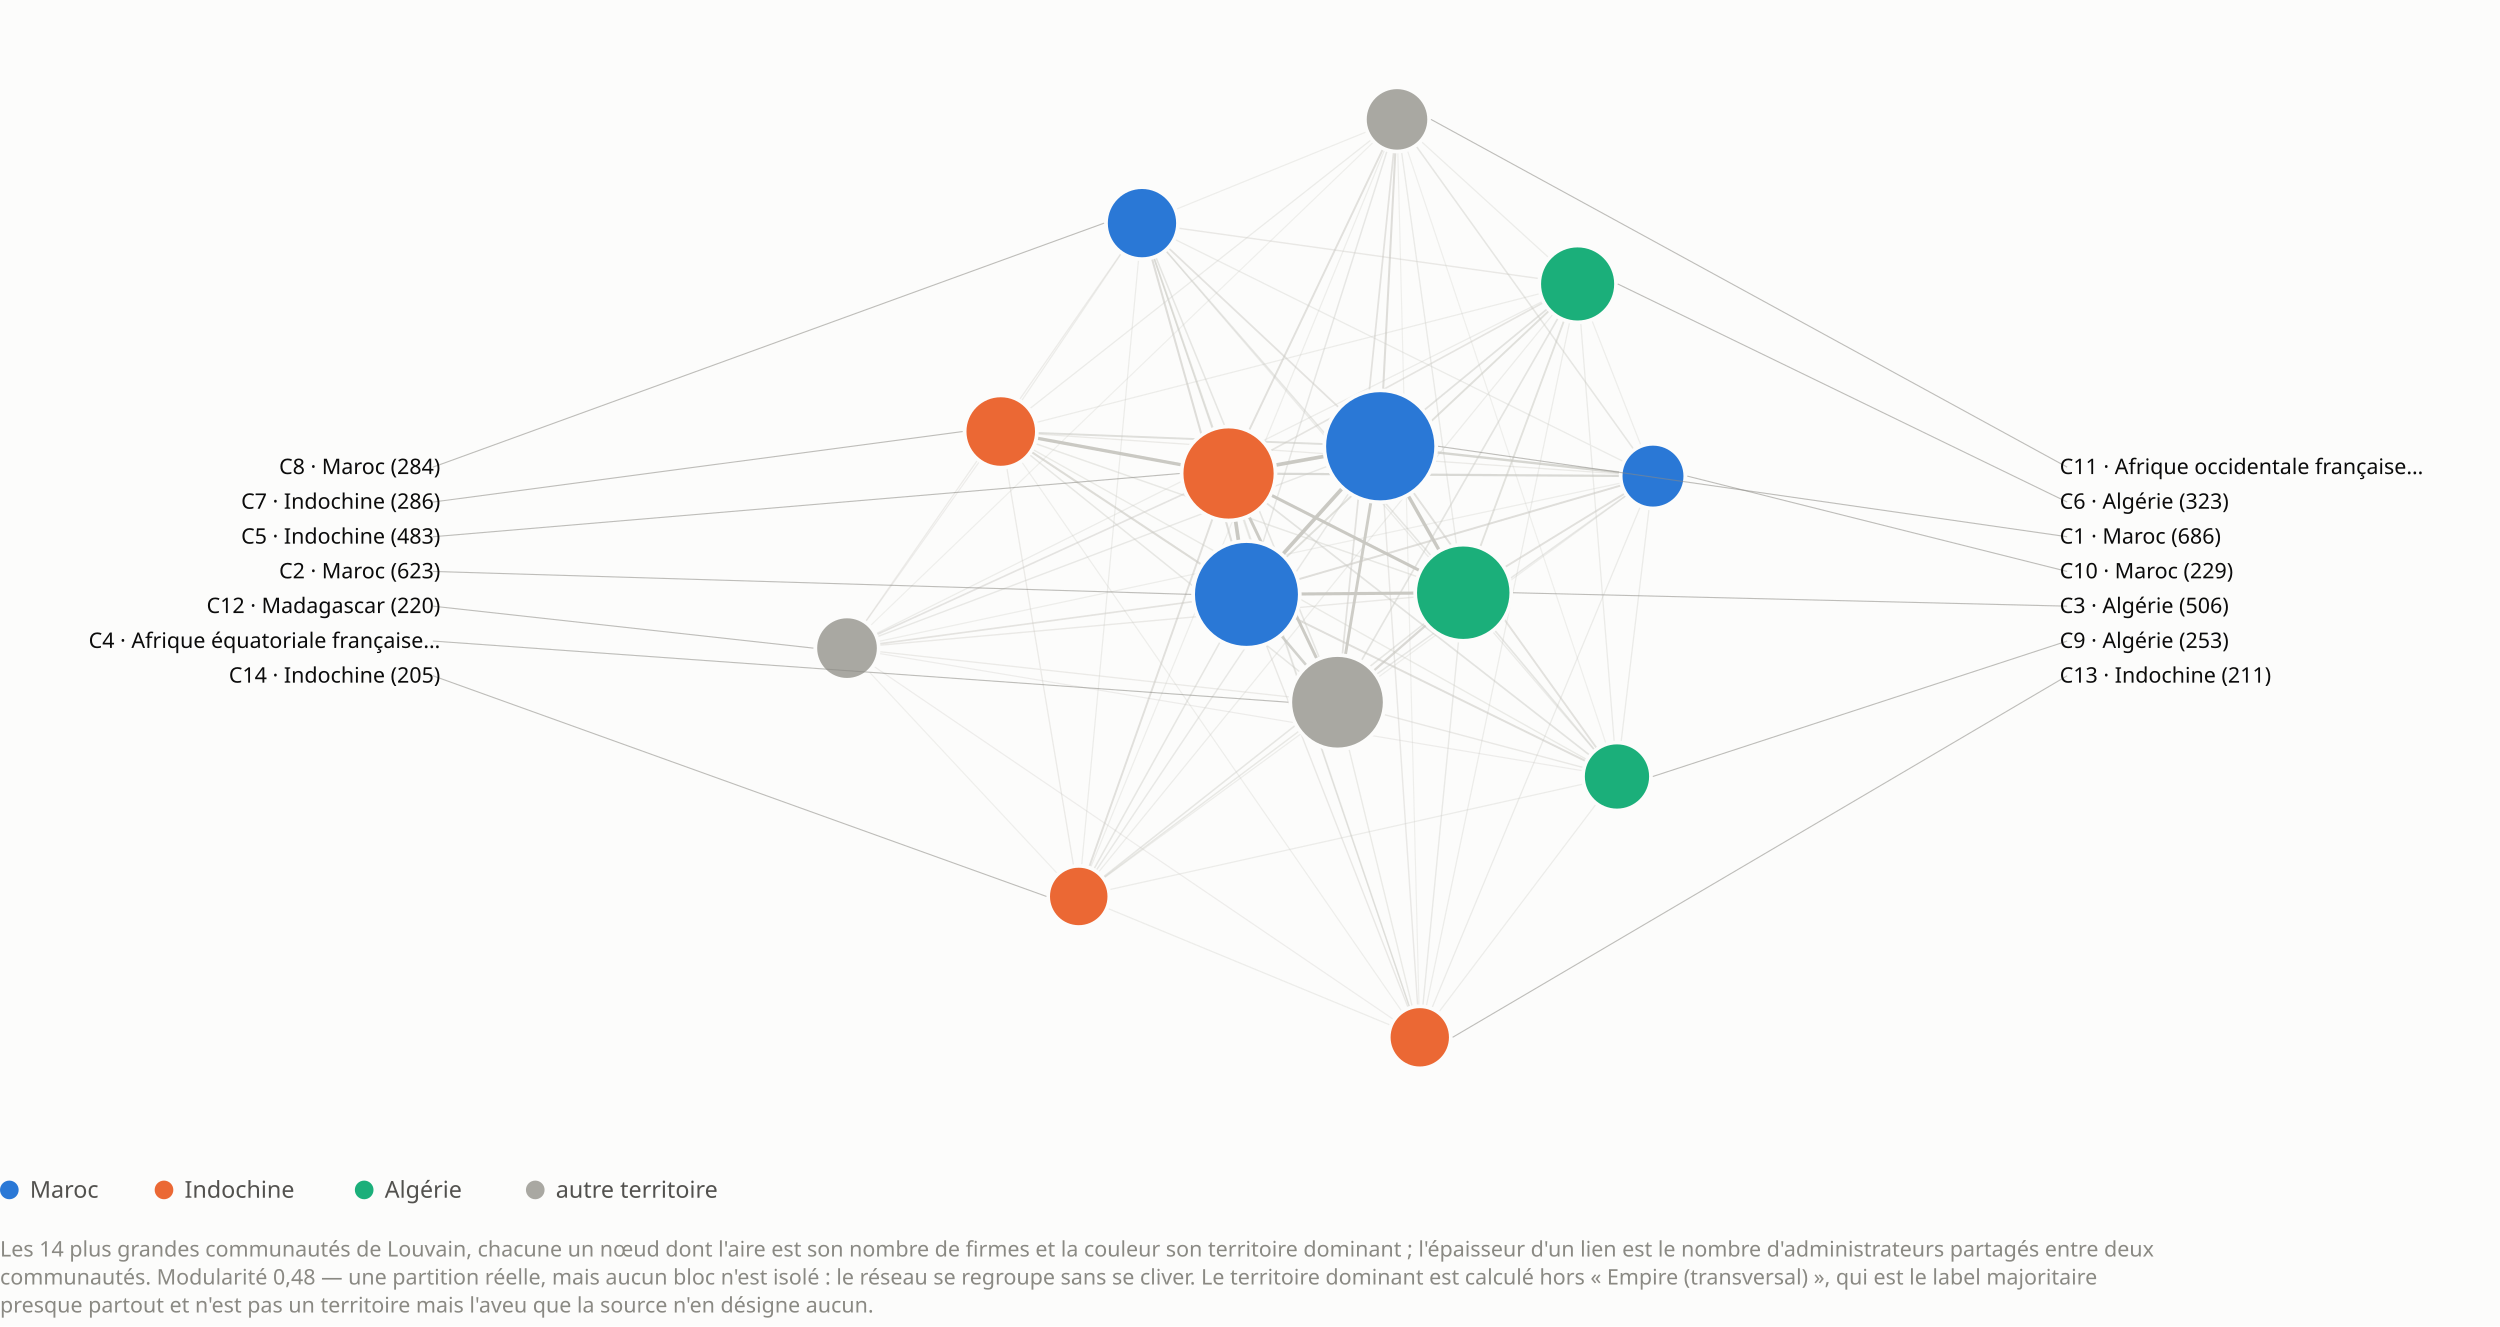
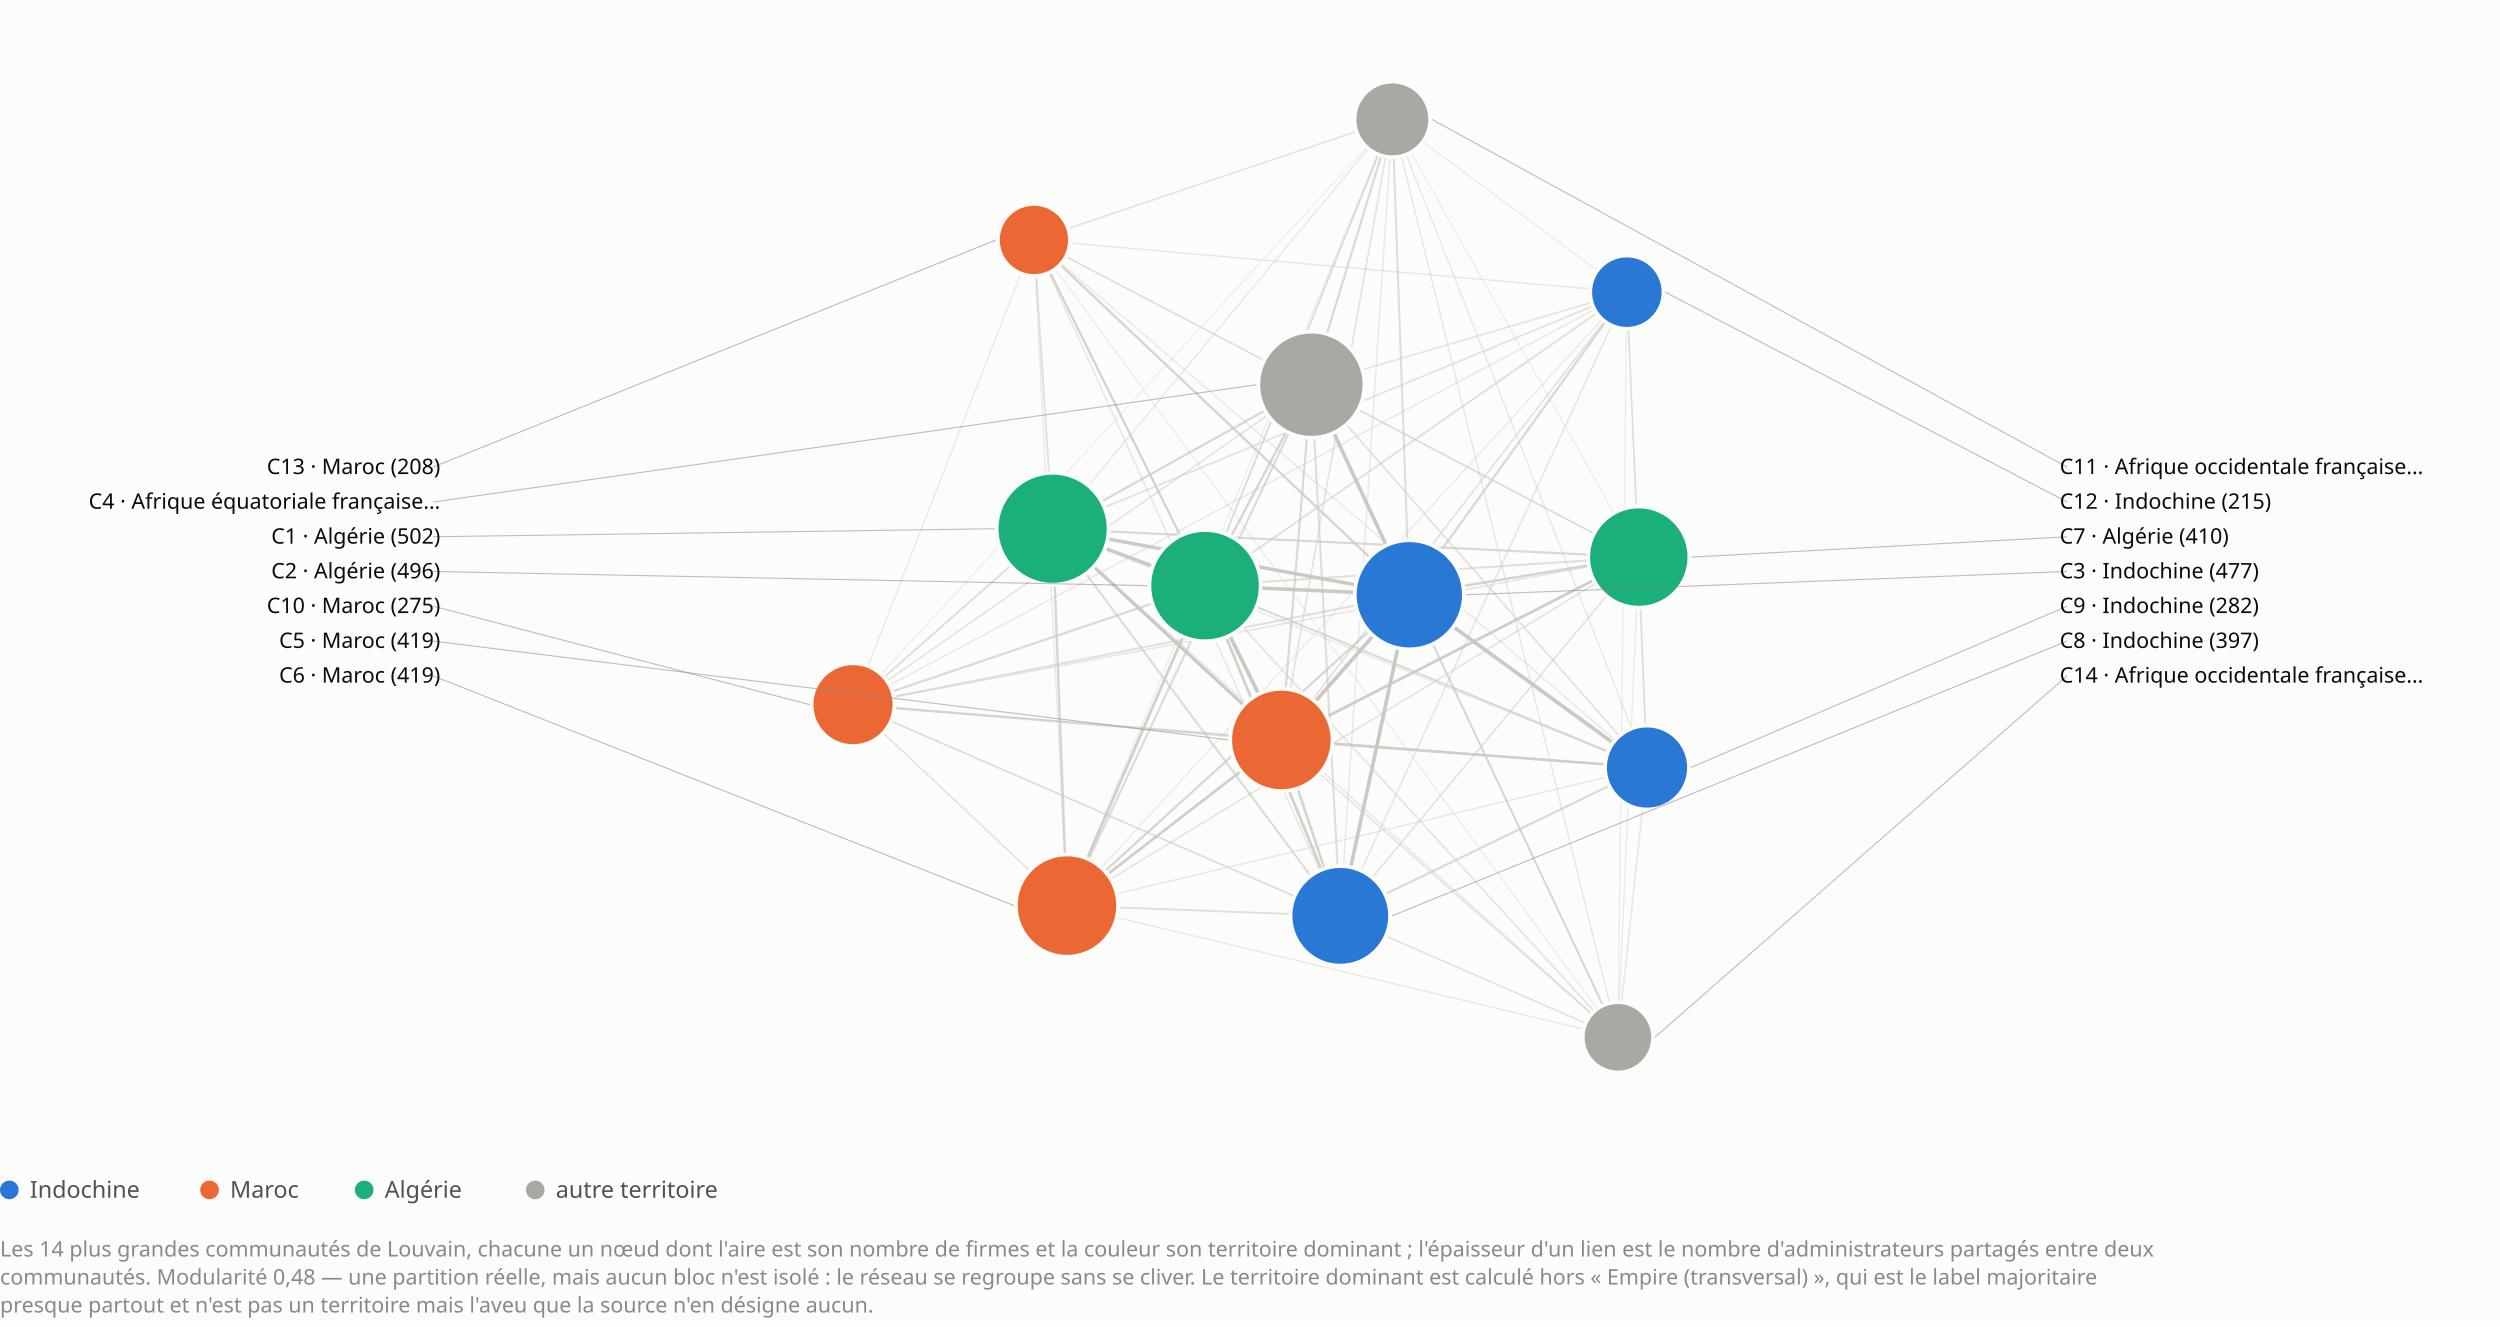
<svg xmlns="http://www.w3.org/2000/svg" viewBox="0 0 1340 711" width="1340" height="711" role="img" aria-label="Ossature entre communautés">
  <rect width="1340" height="711" fill="#fcfcfb" />
  <g stroke="#c9c8c2" fill="none">
-     <path d="M739.8 239.2L668.1 318.6M668.1 318.6L658.5 253.8" stroke-width="2.00" stroke-opacity="0.992" />
-     <path d="M739.8 239.2L784.3 317.7" stroke-width="1.83" stroke-opacity="0.992" />
-     <path d="M739.8 239.2L716.9 376.4" stroke-width="1.56" stroke-opacity="0.917" />
-     <path d="M739.8 239.2L658.5 253.8" stroke-width="1.97" stroke-opacity="0.992" />
-     <path d="M739.8 239.2L845.6 152.2" stroke-width="0.95" stroke-opacity="0.494" />
-     <path d="M739.8 239.2L536.4 231.3" stroke-width="1.04" stroke-opacity="0.555" />
-     <path d="M739.8 239.2L612.1 119.6" stroke-width="0.95" stroke-opacity="0.496" />
-     <path d="M739.8 239.2L866.7 416.2" stroke-width="1.00" stroke-opacity="0.531" />
-     <path d="M739.8 239.2L886.0 255.2" stroke-width="1.29" stroke-opacity="0.728" />
-     <path d="M739.8 239.2L748.8 64.0M668.1 318.6L612.1 119.6" stroke-width="1.09" stroke-opacity="0.592" />
-     <path d="M739.8 239.2L454.0 347.4" stroke-width="0.77" stroke-opacity="0.375" />
-     <path d="M739.8 239.2L761.0 556.0" stroke-width="0.78" stroke-opacity="0.378" />
-     <path d="M739.8 239.2L578.2 480.5" stroke-width="0.79" stroke-opacity="0.386" />
-     <path d="M668.1 318.6L784.3 317.7" stroke-width="1.67" stroke-opacity="0.992" />
-     <path d="M668.1 318.6L716.9 376.4" stroke-width="1.41" stroke-opacity="0.812" />
-     <path d="M668.1 318.6L845.6 152.2" stroke-width="1.02" stroke-opacity="0.544" />
-     <path d="M668.1 318.6L536.4 231.3" stroke-width="1.13" stroke-opacity="0.620" />
-     <path d="M668.1 318.6L866.7 416.2" stroke-width="1.05" stroke-opacity="0.566" />
-     <path d="M668.1 318.6L886.0 255.2" stroke-width="1.05" stroke-opacity="0.567" />
-     <path d="M668.1 318.6L748.8 64.0" stroke-width="0.80" stroke-opacity="0.391" />
-     <path d="M668.1 318.6L454.0 347.4" stroke-width="0.90" stroke-opacity="0.461" />
-     <path d="M668.1 318.6L761.0 556.0M716.9 376.4L866.7 416.2" stroke-width="0.76" stroke-opacity="0.368" />
-     <path d="M668.1 318.6L578.2 480.5" stroke-width="0.84" stroke-opacity="0.421" />
-     <path d="M784.3 317.7L716.9 376.4" stroke-width="1.22" stroke-opacity="0.681" />
-     <path d="M784.3 317.7L658.5 253.8" stroke-width="1.64" stroke-opacity="0.970" />
-     <path d="M784.3 317.7L845.6 152.2" stroke-width="0.99" stroke-opacity="0.523" />
-     <path d="M784.3 317.7L536.4 231.3" stroke-width="0.80" stroke-opacity="0.394" />
-     <path d="M784.3 317.7L612.1 119.6" stroke-width="0.85" stroke-opacity="0.429" />
-     <path d="M784.3 317.7L866.7 416.2" stroke-width="0.88" stroke-opacity="0.449" />
-     <path d="M784.3 317.7L886.0 255.2" stroke-width="1.01" stroke-opacity="0.537" />
-     <path d="M784.3 317.7L748.8 64.0" stroke-width="0.74" stroke-opacity="0.350" />
-     <path d="M784.3 317.7L454.0 347.4" stroke-width="0.76" stroke-opacity="0.367" />
-     <path d="M784.3 317.7L761.0 556.0" stroke-width="0.76" stroke-opacity="0.365" />
-     <path d="M784.3 317.7L578.2 480.5" stroke-width="0.84" stroke-opacity="0.420" />
-     <path d="M716.9 376.4L658.5 253.8" stroke-width="1.59" stroke-opacity="0.938" />
-     <path d="M716.9 376.4L845.6 152.2" stroke-width="0.90" stroke-opacity="0.464" />
-     <path d="M716.9 376.4L536.4 231.3" stroke-width="0.81" stroke-opacity="0.400" />
-     <path d="M716.9 376.4L612.1 119.6" stroke-width="0.84" stroke-opacity="0.419" />
-     <path d="M716.9 376.4L886.0 255.2" stroke-width="0.82" stroke-opacity="0.406" />
-     <path d="M716.9 376.4L748.8 64.0" stroke-width="0.94" stroke-opacity="0.487" />
-     <path d="M716.9 376.4L454.0 347.4M536.4 231.3L886.0 255.2M536.4 231.3L578.2 480.5" stroke-width="0.71" stroke-opacity="0.333" />
-     <path d="M716.9 376.4L761.0 556.0" stroke-width="0.74" stroke-opacity="0.354" />
-     <path d="M716.9 376.4L578.2 480.5" stroke-width="0.78" stroke-opacity="0.379" />
-     <path d="M658.5 253.8L845.6 152.2" stroke-width="0.89" stroke-opacity="0.456" />
-     <path d="M658.5 253.8L536.4 231.3" stroke-width="1.77" stroke-opacity="0.992" />
-     <path d="M658.5 253.8L612.1 119.6" stroke-width="1.00" stroke-opacity="0.528" />
-     <path d="M658.5 253.8L866.7 416.2" stroke-width="0.92" stroke-opacity="0.475" />
-     <path d="M658.5 253.8L886.0 255.2" stroke-width="1.21" stroke-opacity="0.678" />
-     <path d="M658.5 253.8L748.8 64.0" stroke-width="1.02" stroke-opacity="0.541" />
-     <path d="M658.5 253.8L454.0 347.4" stroke-width="0.90" stroke-opacity="0.463" />
-     <path d="M658.5 253.8L761.0 556.0" stroke-width="0.80" stroke-opacity="0.390" />
-     <path d="M658.5 253.8L578.2 480.5" stroke-width="1.02" stroke-opacity="0.542" />
-     <path d="M845.6 152.2L536.4 231.3M845.6 152.2L578.2 480.5" stroke-width="0.67" stroke-opacity="0.307" />
-     <path d="M845.6 152.2L612.1 119.6" stroke-width="0.77" stroke-opacity="0.372" />
-     <path d="M845.6 152.2L866.7 416.2M612.1 119.6L886.0 255.2" stroke-width="0.71" stroke-opacity="0.335" />
-     <path d="M845.6 152.2L886.0 255.2M748.8 64.0L578.2 480.5" stroke-width="0.66" stroke-opacity="0.294" />
-     <path d="M845.6 152.2L748.8 64.0M845.6 152.2L454.0 347.4" stroke-width="0.69" stroke-opacity="0.319" />
-     <path d="M845.6 152.2L761.0 556.0" stroke-width="0.67" stroke-opacity="0.301" />
-     <path d="M536.4 231.3L612.1 119.6" stroke-width="0.68" stroke-opacity="0.314" />
-     <path d="M536.4 231.3L866.7 416.2" stroke-width="0.75" stroke-opacity="0.359" />
-     <path d="M536.4 231.3L748.8 64.0M612.1 119.6L761.0 556.0" stroke-width="0.69" stroke-opacity="0.317" />
-     <path d="M536.4 231.3L454.0 347.4M866.7 416.2L454.0 347.4M454.0 347.4L761.0 556.0" stroke-width="0.65" stroke-opacity="0.293" />
-     <path d="M536.4 231.3L761.0 556.0" stroke-width="0.64" stroke-opacity="0.287" />
-     <path d="M612.1 119.6L866.7 416.2" stroke-width="0.70" stroke-opacity="0.326" />
-     <path d="M612.1 119.6L748.8 64.0" stroke-width="0.66" stroke-opacity="0.299" />
-     <path d="M612.1 119.6L454.0 347.4" stroke-width="0.69" stroke-opacity="0.318" />
-     <path d="M612.1 119.6L578.2 480.5" stroke-width="0.66" stroke-opacity="0.297" />
-     <path d="M866.7 416.2L886.0 255.2" stroke-width="0.71" stroke-opacity="0.329" />
-     <path d="M866.7 416.2L748.8 64.0" stroke-width="0.64" stroke-opacity="0.284" />
-     <path d="M866.7 416.2L761.0 556.0" stroke-width="0.67" stroke-opacity="0.306" />
-     <path d="M866.7 416.2L578.2 480.5" stroke-width="0.69" stroke-opacity="0.320" />
-     <path d="M886.0 255.2L748.8 64.0" stroke-width="0.84" stroke-opacity="0.424" />
-     <path d="M886.0 255.2L454.0 347.4M886.0 255.2L578.2 480.5" stroke-width="0.66" stroke-opacity="0.295" />
-     <path d="M886.0 255.2L761.0 556.0" stroke-width="0.69" stroke-opacity="0.321" />
-     <path d="M748.8 64.0L454.0 347.4M454.0 347.4L578.2 480.5" stroke-width="0.63" stroke-opacity="0.279" />
-     <path d="M748.8 64.0L761.0 556.0" stroke-width="0.63" stroke-opacity="0.280" />
-     <path d="M761.0 556.0L578.2 480.5" stroke-width="0.67" stroke-opacity="0.302" />
+     <path d="M564.2 283.4L645.9 313.9" stroke-width="1.84" stroke-opacity="0.992" />
+     <path d="M564.2 283.4L755.4 318.8" stroke-width="1.85" stroke-opacity="0.992" />
+     <path d="M564.2 283.4L702.9 206.2" stroke-width="1.23" stroke-opacity="0.687" />
+     <path d="M564.2 283.4L686.8 396.6" stroke-width="1.71" stroke-opacity="0.992" />
+     <path d="M564.2 283.4L571.9 485.4" stroke-width="1.29" stroke-opacity="0.732" />
+     <path d="M564.2 283.4L878.4 298.6" stroke-width="1.21" stroke-opacity="0.673" />
+     <path d="M564.2 283.4L718.4 490.9" stroke-width="1.13" stroke-opacity="0.618" />
+     <path d="M564.2 283.4L882.8 411.4" stroke-width="0.77" stroke-opacity="0.371" />
+     <path d="M564.2 283.4L457.2 377.7" stroke-width="1.06" stroke-opacity="0.574" />
+     <path d="M564.2 283.4L746.3 64.0" stroke-width="0.80" stroke-opacity="0.391" />
+     <path d="M564.2 283.4L872.0 156.6" stroke-width="0.97" stroke-opacity="0.511" />
+     <path d="M564.2 283.4L554.2 128.6" stroke-width="1.01" stroke-opacity="0.536" />
+     <path d="M564.2 283.4L867.2 556.0M571.9 485.4L882.8 411.4" stroke-width="0.81" stroke-opacity="0.402" />
+     <path d="M645.9 313.9L755.4 318.8" stroke-width="1.91" stroke-opacity="0.992" />
+     <path d="M645.9 313.9L702.9 206.2" stroke-width="1.30" stroke-opacity="0.736" />
+     <path d="M645.9 313.9L686.8 396.6M755.4 318.8L686.8 396.6M755.4 318.8L882.8 411.4" stroke-width="2.00" stroke-opacity="0.992" />
+     <path d="M645.9 313.9L571.9 485.4M686.8 396.6L571.9 485.4" stroke-width="1.48" stroke-opacity="0.861" />
+     <path d="M645.9 313.9L878.4 298.6" stroke-width="1.06" stroke-opacity="0.573" />
+     <path d="M645.9 313.9L718.4 490.9" stroke-width="1.47" stroke-opacity="0.851" />
+     <path d="M645.9 313.9L882.8 411.4" stroke-width="1.17" stroke-opacity="0.645" />
+     <path d="M645.9 313.9L457.2 377.7M702.9 206.2L686.8 396.6" stroke-width="1.19" stroke-opacity="0.662" />
+     <path d="M645.9 313.9L746.3 64.0" stroke-width="1.10" stroke-opacity="0.597" />
+     <path d="M645.9 313.9L872.0 156.6M755.4 318.8L867.2 556.0" stroke-width="1.03" stroke-opacity="0.553" />
+     <path d="M645.9 313.9L554.2 128.6" stroke-width="1.16" stroke-opacity="0.640" />
+     <path d="M645.9 313.9L867.2 556.0" stroke-width="0.91" stroke-opacity="0.467" />
+     <path d="M755.4 318.8L702.9 206.2" stroke-width="1.97" stroke-opacity="0.992" />
+     <path d="M755.4 318.8L571.9 485.4" stroke-width="1.24" stroke-opacity="0.696" />
+     <path d="M755.4 318.8L878.4 298.6" stroke-width="1.35" stroke-opacity="0.768" />
+     <path d="M755.4 318.8L718.4 490.9" stroke-width="1.95" stroke-opacity="0.992" />
+     <path d="M755.4 318.8L457.2 377.7" stroke-width="1.04" stroke-opacity="0.560" />
+     <path d="M755.4 318.8L746.3 64.0" stroke-width="1.09" stroke-opacity="0.590" />
+     <path d="M755.4 318.8L872.0 156.6" stroke-width="1.24" stroke-opacity="0.695" />
+     <path d="M755.4 318.8L554.2 128.6" stroke-width="1.30" stroke-opacity="0.738" />
+     <path d="M702.9 206.2L571.9 485.4" stroke-width="1.17" stroke-opacity="0.648" />
+     <path d="M702.9 206.2L878.4 298.6" stroke-width="0.90" stroke-opacity="0.462" />
+     <path d="M702.9 206.2L718.4 490.9" stroke-width="1.10" stroke-opacity="0.601" />
+     <path d="M702.9 206.2L882.8 411.4" stroke-width="0.97" stroke-opacity="0.507" />
+     <path d="M702.9 206.2L457.2 377.7M686.8 396.6L746.3 64.0" stroke-width="0.91" stroke-opacity="0.471" />
+     <path d="M702.9 206.2L746.3 64.0" stroke-width="1.19" stroke-opacity="0.663" />
+     <path d="M702.9 206.2L872.0 156.6" stroke-width="0.90" stroke-opacity="0.459" />
+     <path d="M702.9 206.2L554.2 128.6" stroke-width="0.81" stroke-opacity="0.398" />
+     <path d="M702.9 206.2L867.2 556.0" stroke-width="0.88" stroke-opacity="0.446" />
+     <path d="M686.8 396.6L878.4 298.6" stroke-width="1.51" stroke-opacity="0.879" />
+     <path d="M686.8 396.6L718.4 490.9" stroke-width="1.36" stroke-opacity="0.774" />
+     <path d="M686.8 396.6L882.8 411.4" stroke-width="1.45" stroke-opacity="0.836" />
+     <path d="M686.8 396.6L457.2 377.7" stroke-width="1.25" stroke-opacity="0.702" />
+     <path d="M686.8 396.6L872.0 156.6" stroke-width="0.95" stroke-opacity="0.499" />
+     <path d="M686.8 396.6L554.2 128.6" stroke-width="1.01" stroke-opacity="0.535" />
+     <path d="M686.8 396.6L867.2 556.0" stroke-width="0.89" stroke-opacity="0.457" />
+     <path d="M571.9 485.4L878.4 298.6" stroke-width="0.91" stroke-opacity="0.470" />
+     <path d="M571.9 485.4L718.4 490.9" stroke-width="1.02" stroke-opacity="0.545" />
+     <path d="M571.9 485.4L457.2 377.7" stroke-width="0.90" stroke-opacity="0.465" />
+     <path d="M571.9 485.4L746.3 64.0" stroke-width="0.69" stroke-opacity="0.319" />
+     <path d="M571.9 485.4L872.0 156.6" stroke-width="0.77" stroke-opacity="0.370" />
+     <path d="M571.9 485.4L554.2 128.6M878.4 298.6L554.2 128.6" stroke-width="0.75" stroke-opacity="0.360" />
+     <path d="M571.9 485.4L867.2 556.0M878.4 298.6L872.0 156.6" stroke-width="0.77" stroke-opacity="0.372" />
+     <path d="M878.4 298.6L718.4 490.9" stroke-width="0.92" stroke-opacity="0.473" />
+     <path d="M878.4 298.6L882.8 411.4" stroke-width="0.81" stroke-opacity="0.401" />
+     <path d="M878.4 298.6L457.2 377.7" stroke-width="0.86" stroke-opacity="0.432" />
+     <path d="M878.4 298.6L746.3 64.0" stroke-width="0.69" stroke-opacity="0.321" />
+     <path d="M878.4 298.6L867.2 556.0" stroke-width="0.74" stroke-opacity="0.354" />
+     <path d="M718.4 490.9L882.8 411.4" stroke-width="1.20" stroke-opacity="0.664" />
+     <path d="M718.4 490.9L457.2 377.7" stroke-width="0.92" stroke-opacity="0.472" />
+     <path d="M718.4 490.9L746.3 64.0M882.8 411.4L554.2 128.6" stroke-width="0.80" stroke-opacity="0.394" />
+     <path d="M718.4 490.9L872.0 156.6" stroke-width="0.85" stroke-opacity="0.430" />
+     <path d="M718.4 490.9L554.2 128.6" stroke-width="0.84" stroke-opacity="0.420" />
+     <path d="M718.4 490.9L867.2 556.0" stroke-width="0.78" stroke-opacity="0.378" />
+     <path d="M882.8 411.4L457.2 377.7" stroke-width="0.73" stroke-opacity="0.344" />
+     <path d="M882.8 411.4L746.3 64.0M872.0 156.6L554.2 128.6" stroke-width="0.80" stroke-opacity="0.393" />
+     <path d="M882.8 411.4L872.0 156.6M457.2 377.7L872.0 156.6M746.3 64.0L867.2 556.0" stroke-width="0.80" stroke-opacity="0.392" />
+     <path d="M882.8 411.4L867.2 556.0" stroke-width="0.84" stroke-opacity="0.422" />
+     <path d="M457.2 377.7L746.3 64.0" stroke-width="0.65" stroke-opacity="0.292" />
+     <path d="M457.2 377.7L554.2 128.6" stroke-width="0.77" stroke-opacity="0.373" />
+     <path d="M457.2 377.7L867.2 556.0" stroke-width="0.67" stroke-opacity="0.307" />
+     <path d="M746.3 64.0L872.0 156.6" stroke-width="0.73" stroke-opacity="0.343" />
+     <path d="M746.3 64.0L554.2 128.6" stroke-width="0.96" stroke-opacity="0.501" />
+     <path d="M872.0 156.6L867.2 556.0" stroke-width="0.70" stroke-opacity="0.322" />
+     <path d="M554.2 128.6L867.2 556.0" stroke-width="0.70" stroke-opacity="0.323" />
  </g>
  <g>
-     <circle class="nd" data-id="C1" cx="739.8" cy="239.2" r="30.00" fill="#2a78d6" stroke="#fcfcfb" stroke-width="2" />
-     <circle class="nd" data-id="C2" cx="668.1" cy="318.6" r="28.59" fill="#2a78d6" stroke="#fcfcfb" stroke-width="2" />
-     <circle class="nd" data-id="C3" cx="784.3" cy="317.7" r="25.77" fill="#1baf7a" stroke="#fcfcfb" stroke-width="2" />
-     <circle class="nd" data-id="C4" cx="716.9" cy="376.4" r="25.30" fill="#a9a8a2" stroke="#fcfcfb" stroke-width="2" />
-     <circle class="nd" data-id="C5" cx="658.5" cy="253.8" r="25.17" fill="#eb6834" stroke="#fcfcfb" stroke-width="2" />
-     <circle class="nd" data-id="C6" cx="845.6" cy="152.2" r="20.59" fill="#1baf7a" stroke="#fcfcfb" stroke-width="2" />
-     <circle class="nd" data-id="C7" cx="536.4" cy="231.3" r="19.37" fill="#eb6834" stroke="#fcfcfb" stroke-width="2" />
-     <circle class="nd" data-id="C8" cx="612.1" cy="119.6" r="19.30" fill="#2a78d6" stroke="#fcfcfb" stroke-width="2" />
-     <circle class="nd" data-id="C9" cx="866.7" cy="416.2" r="18.22" fill="#1baf7a" stroke="#fcfcfb" stroke-width="2" />
-     <circle class="nd" data-id="C10" cx="886.0" cy="255.2" r="17.33" fill="#2a78d6" stroke="#fcfcfb" stroke-width="2" />
-     <circle class="nd" data-id="C11" cx="748.8" cy="64.0" r="17.22" fill="#a9a8a2" stroke="#fcfcfb" stroke-width="2" />
-     <circle class="nd" data-id="C12" cx="454.0" cy="347.4" r="16.99" fill="#a9a8a2" stroke="#fcfcfb" stroke-width="2" />
-     <circle class="nd" data-id="C13" cx="761.0" cy="556.0" r="16.64" fill="#eb6834" stroke="#fcfcfb" stroke-width="2" />
-     <circle class="nd" data-id="C14" cx="578.2" cy="480.5" r="16.40" fill="#eb6834" stroke="#fcfcfb" stroke-width="2" />
+     <circle class="nd" data-id="C1" cx="564.2" cy="283.4" r="30.00" fill="#1baf7a" stroke="#fcfcfb" stroke-width="2" />
+     <circle class="nd" data-id="C2" cx="645.9" cy="313.9" r="29.82" fill="#1baf7a" stroke="#fcfcfb" stroke-width="2" />
+     <circle class="nd" data-id="C3" cx="755.4" cy="318.8" r="29.24" fill="#2a78d6" stroke="#fcfcfb" stroke-width="2" />
+     <circle class="nd" data-id="C4" cx="702.9" cy="206.2" r="28.44" fill="#a9a8a2" stroke="#fcfcfb" stroke-width="2" />
+     <circle class="nd" data-id="C5" cx="686.8" cy="396.6" r="27.41" fill="#eb6834" stroke="#fcfcfb" stroke-width="2" />
+     <circle class="nd" data-id="C6" cx="571.9" cy="485.4" r="27.41" fill="#eb6834" stroke="#fcfcfb" stroke-width="2" />
+     <circle class="nd" data-id="C7" cx="878.4" cy="298.6" r="27.11" fill="#1baf7a" stroke="#fcfcfb" stroke-width="2" />
+     <circle class="nd" data-id="C8" cx="718.4" cy="490.9" r="26.68" fill="#2a78d6" stroke="#fcfcfb" stroke-width="2" />
+     <circle class="nd" data-id="C9" cx="882.8" cy="411.4" r="22.49" fill="#2a78d6" stroke="#fcfcfb" stroke-width="2" />
+     <circle class="nd" data-id="C10" cx="457.2" cy="377.7" r="22.20" fill="#eb6834" stroke="#fcfcfb" stroke-width="2" />
+     <circle class="nd" data-id="C11" cx="746.3" cy="64.0" r="20.26" fill="#a9a8a2" stroke="#fcfcfb" stroke-width="2" />
+     <circle class="nd" data-id="C12" cx="872.0" cy="156.6" r="19.63" fill="#2a78d6" stroke="#fcfcfb" stroke-width="2" />
+     <circle class="nd" data-id="C13" cx="554.2" cy="128.6" r="19.31" fill="#eb6834" stroke="#fcfcfb" stroke-width="2" />
+     <circle class="nd" data-id="C14" cx="867.2" cy="556.0" r="18.84" fill="#a9a8a2" stroke="#fcfcfb" stroke-width="2" />
  </g>
-   <line x1="232.0" y1="250.4" x2="591.8" y2="119.6" stroke="#8a8983" stroke-width="0.6" stroke-opacity="0.55" />
-   <line x1="232.0" y1="269.1" x2="516.0" y2="231.3" stroke="#8a8983" stroke-width="0.6" stroke-opacity="0.55" />
-   <line x1="232.0" y1="287.7" x2="632.3" y2="253.8" stroke="#8a8983" stroke-width="0.6" stroke-opacity="0.55" />
-   <line x1="232.0" y1="306.3" x2="638.5" y2="318.6" stroke="#8a8983" stroke-width="0.6" stroke-opacity="0.55" />
-   <line x1="232.0" y1="324.9" x2="436.0" y2="347.4" stroke="#8a8983" stroke-width="0.6" stroke-opacity="0.55" />
-   <line x1="232.0" y1="343.6" x2="690.6" y2="376.4" stroke="#8a8983" stroke-width="0.6" stroke-opacity="0.55" />
-   <line x1="232.0" y1="362.2" x2="560.9" y2="480.5" stroke="#8a8983" stroke-width="0.6" stroke-opacity="0.55" />
-   <line x1="1108.0" y1="250.4" x2="767.0" y2="64.0" stroke="#8a8983" stroke-width="0.6" stroke-opacity="0.55" />
-   <line x1="1108.0" y1="269.1" x2="867.1" y2="152.2" stroke="#8a8983" stroke-width="0.6" stroke-opacity="0.55" />
-   <line x1="1108.0" y1="287.7" x2="770.8" y2="239.2" stroke="#8a8983" stroke-width="0.6" stroke-opacity="0.55" />
-   <line x1="1108.0" y1="306.3" x2="904.4" y2="255.2" stroke="#8a8983" stroke-width="0.6" stroke-opacity="0.55" />
-   <line x1="1108.0" y1="324.9" x2="811.0" y2="317.7" stroke="#8a8983" stroke-width="0.6" stroke-opacity="0.55" />
-   <line x1="1108.0" y1="343.6" x2="885.9" y2="416.2" stroke="#8a8983" stroke-width="0.6" stroke-opacity="0.55" />
-   <line x1="1108.0" y1="362.2" x2="778.6" y2="556.0" stroke="#8a8983" stroke-width="0.6" stroke-opacity="0.55" />
+   <line x1="232.0" y1="250.4" x2="533.9" y2="128.6" stroke="#8a8983" stroke-width="0.6" stroke-opacity="0.55" />
+   <line x1="232.0" y1="269.1" x2="673.5" y2="206.2" stroke="#8a8983" stroke-width="0.6" stroke-opacity="0.55" />
+   <line x1="232.0" y1="287.7" x2="533.2" y2="283.4" stroke="#8a8983" stroke-width="0.6" stroke-opacity="0.55" />
+   <line x1="232.0" y1="306.3" x2="615.1" y2="313.9" stroke="#8a8983" stroke-width="0.6" stroke-opacity="0.55" />
+   <line x1="232.0" y1="324.9" x2="434.0" y2="377.7" stroke="#8a8983" stroke-width="0.6" stroke-opacity="0.55" />
+   <line x1="232.0" y1="343.6" x2="658.4" y2="396.6" stroke="#8a8983" stroke-width="0.6" stroke-opacity="0.55" />
+   <line x1="232.0" y1="362.2" x2="543.5" y2="485.4" stroke="#8a8983" stroke-width="0.6" stroke-opacity="0.55" />
+   <line x1="1108.0" y1="250.4" x2="767.5" y2="64.0" stroke="#8a8983" stroke-width="0.6" stroke-opacity="0.55" />
+   <line x1="1108.0" y1="269.1" x2="892.6" y2="156.6" stroke="#8a8983" stroke-width="0.6" stroke-opacity="0.55" />
+   <line x1="1108.0" y1="287.7" x2="906.5" y2="298.6" stroke="#8a8983" stroke-width="0.6" stroke-opacity="0.55" />
+   <line x1="1108.0" y1="306.3" x2="785.7" y2="318.8" stroke="#8a8983" stroke-width="0.6" stroke-opacity="0.55" />
+   <line x1="1108.0" y1="324.9" x2="906.3" y2="411.4" stroke="#8a8983" stroke-width="0.6" stroke-opacity="0.55" />
+   <line x1="1108.0" y1="343.6" x2="746.1" y2="490.9" stroke="#8a8983" stroke-width="0.6" stroke-opacity="0.55" />
+   <line x1="1108.0" y1="362.2" x2="887.0" y2="556.0" stroke="#8a8983" stroke-width="0.6" stroke-opacity="0.55" />
  <g font-size="11.5" font-family="ui-sans-serif,system-ui,sans-serif" fill="#0b0b0b">
-     <text x="236.0" y="254.1" text-anchor="end">C8 · Maroc (284)</text>
-     <text x="236.0" y="272.7" text-anchor="end">C7 · Indochine (286)</text>
-     <text x="236.0" y="291.4" text-anchor="end">C5 · Indochine (483)</text>
-     <text x="236.0" y="310.0" text-anchor="end">C2 · Maroc (623)</text>
-     <text x="236.0" y="328.6" text-anchor="end">C12 · Madagascar (220)</text>
-     <text x="236.0" y="347.3" text-anchor="end">C4 · Afrique équatoriale française…</text>
-     <text x="236.0" y="365.9" text-anchor="end">C14 · Indochine (205)</text>
+     <text x="236.0" y="254.1" text-anchor="end">C13 · Maroc (208)</text>
+     <text x="236.0" y="272.7" text-anchor="end">C4 · Afrique équatoriale française…</text>
+     <text x="236.0" y="291.4" text-anchor="end">C1 · Algérie (502)</text>
+     <text x="236.0" y="310.0" text-anchor="end">C2 · Algérie (496)</text>
+     <text x="236.0" y="328.6" text-anchor="end">C10 · Maroc (275)</text>
+     <text x="236.0" y="347.3" text-anchor="end">C5 · Maroc (419)</text>
+     <text x="236.0" y="365.9" text-anchor="end">C6 · Maroc (419)</text>
    <text x="1104.0" y="254.1" text-anchor="start">C11 · Afrique occidentale française…</text>
-     <text x="1104.0" y="272.7" text-anchor="start">C6 · Algérie (323)</text>
-     <text x="1104.0" y="291.4" text-anchor="start">C1 · Maroc (686)</text>
-     <text x="1104.0" y="310.0" text-anchor="start">C10 · Maroc (229)</text>
-     <text x="1104.0" y="328.6" text-anchor="start">C3 · Algérie (506)</text>
-     <text x="1104.0" y="347.3" text-anchor="start">C9 · Algérie (253)</text>
-     <text x="1104.0" y="365.9" text-anchor="start">C13 · Indochine (211)</text>
+     <text x="1104.0" y="272.7" text-anchor="start">C12 · Indochine (215)</text>
+     <text x="1104.0" y="291.4" text-anchor="start">C7 · Algérie (410)</text>
+     <text x="1104.0" y="310.0" text-anchor="start">C3 · Indochine (477)</text>
+     <text x="1104.0" y="328.6" text-anchor="start">C9 · Indochine (282)</text>
+     <text x="1104.0" y="347.3" text-anchor="start">C8 · Indochine (397)</text>
+     <text x="1104.0" y="365.9" text-anchor="start">C14 · Afrique occidentale française…</text>
  </g>
  <g font-size="12.5" font-family="ui-sans-serif,system-ui,sans-serif" fill="#52514e">
    <circle cx="5.0" cy="637.8" r="5" fill="#2a78d6" />
-     <text x="16.0" y="642.0">Maroc</text>
-     <circle cx="87.9" cy="637.8" r="5" fill="#eb6834" />
-     <text x="98.9" y="642.0">Indochine</text>
+     <text x="16.0" y="642.0">Indochine</text>
+     <circle cx="112.3" cy="637.8" r="5" fill="#eb6834" />
+     <text x="123.3" y="642.0">Maroc</text>
    <circle cx="195.2" cy="637.8" r="5" fill="#1baf7a" />
    <text x="206.2" y="642.0">Algérie</text>
    <circle cx="286.9" cy="637.8" r="5" fill="#a9a8a2" />
    <text x="297.9" y="642.0">autre territoire</text>
  </g>
  <g font-size="11.5" font-family="ui-sans-serif,system-ui,sans-serif" fill="#8a8983">
    <text x="0" y="673.5">Les 14 plus grandes communautés de Louvain, chacune un nœud dont l'aire est son nombre de firmes et la couleur son territoire dominant ; l'épaisseur d'un lien est le nombre d'administrateurs partagés entre deux</text>
    <text x="0" y="688.5">communautés. Modularité 0,48 — une partition réelle, mais aucun bloc n'est isolé : le réseau se regroupe sans se cliver. Le territoire dominant est calculé hors « Empire (transversal) », qui est le label majoritaire</text>
    <text x="0" y="703.5">presque partout et n'est pas un territoire mais l'aveu que la source n'en désigne aucun.</text>
  </g>
</svg>
